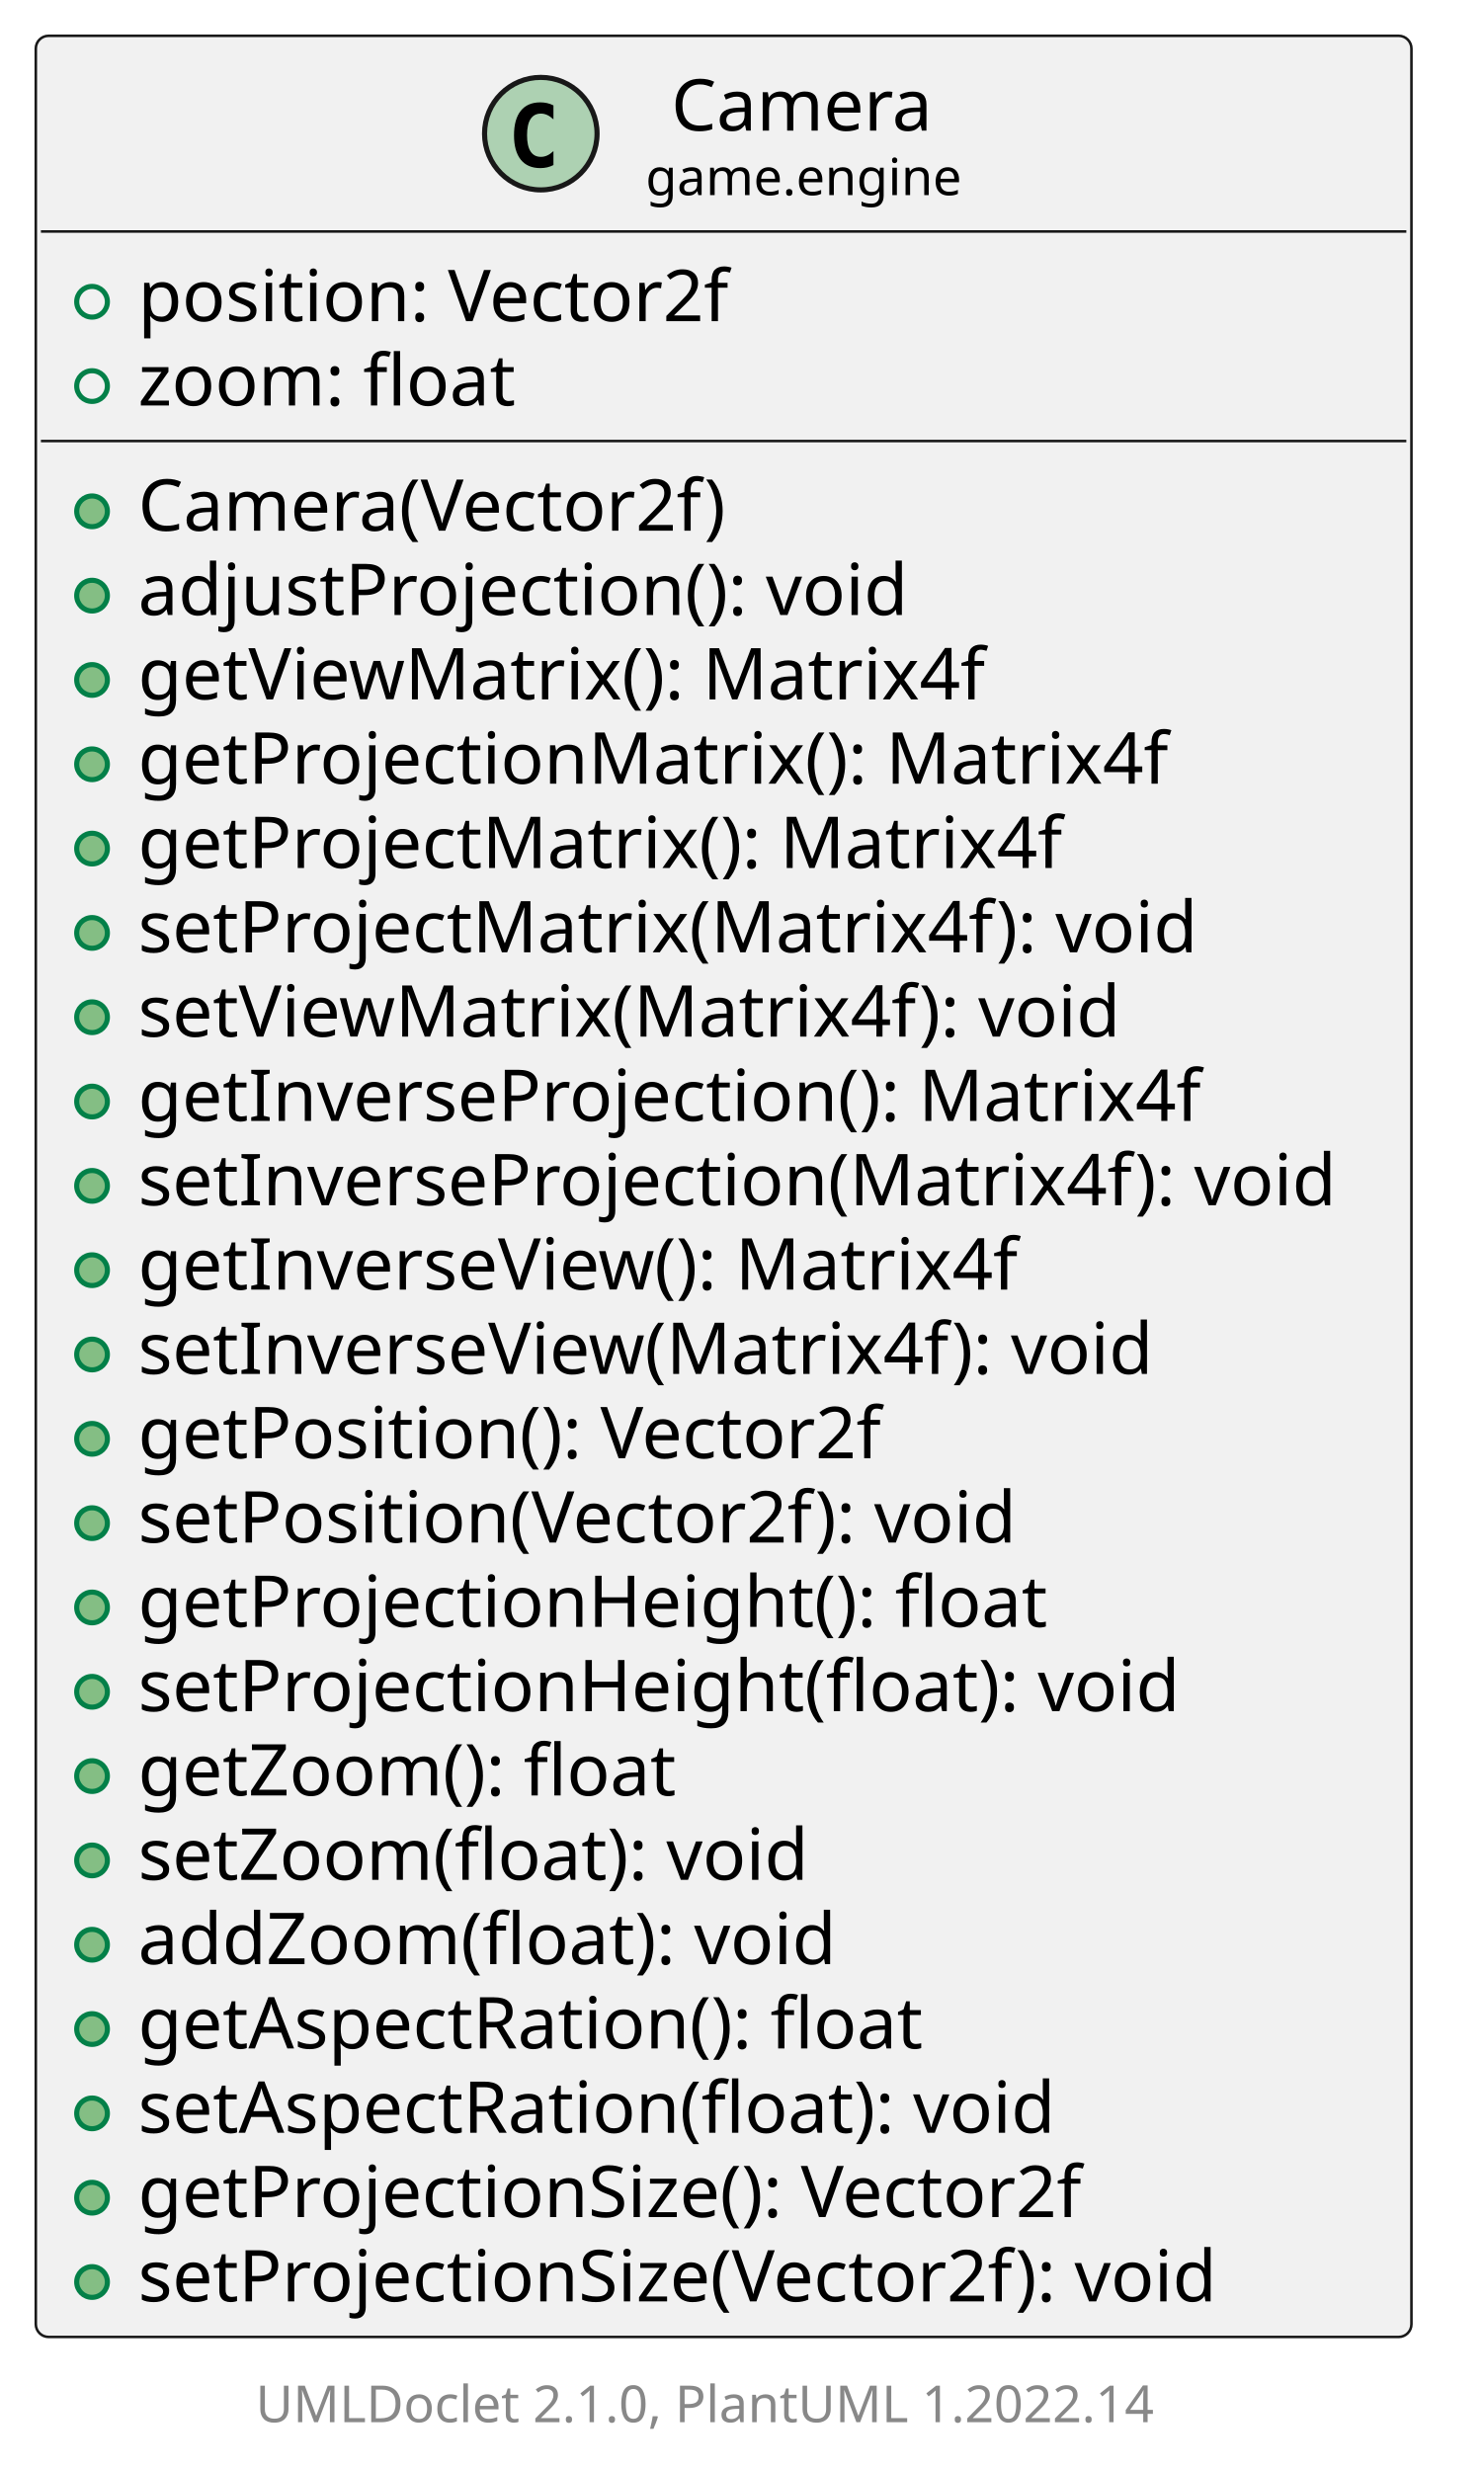
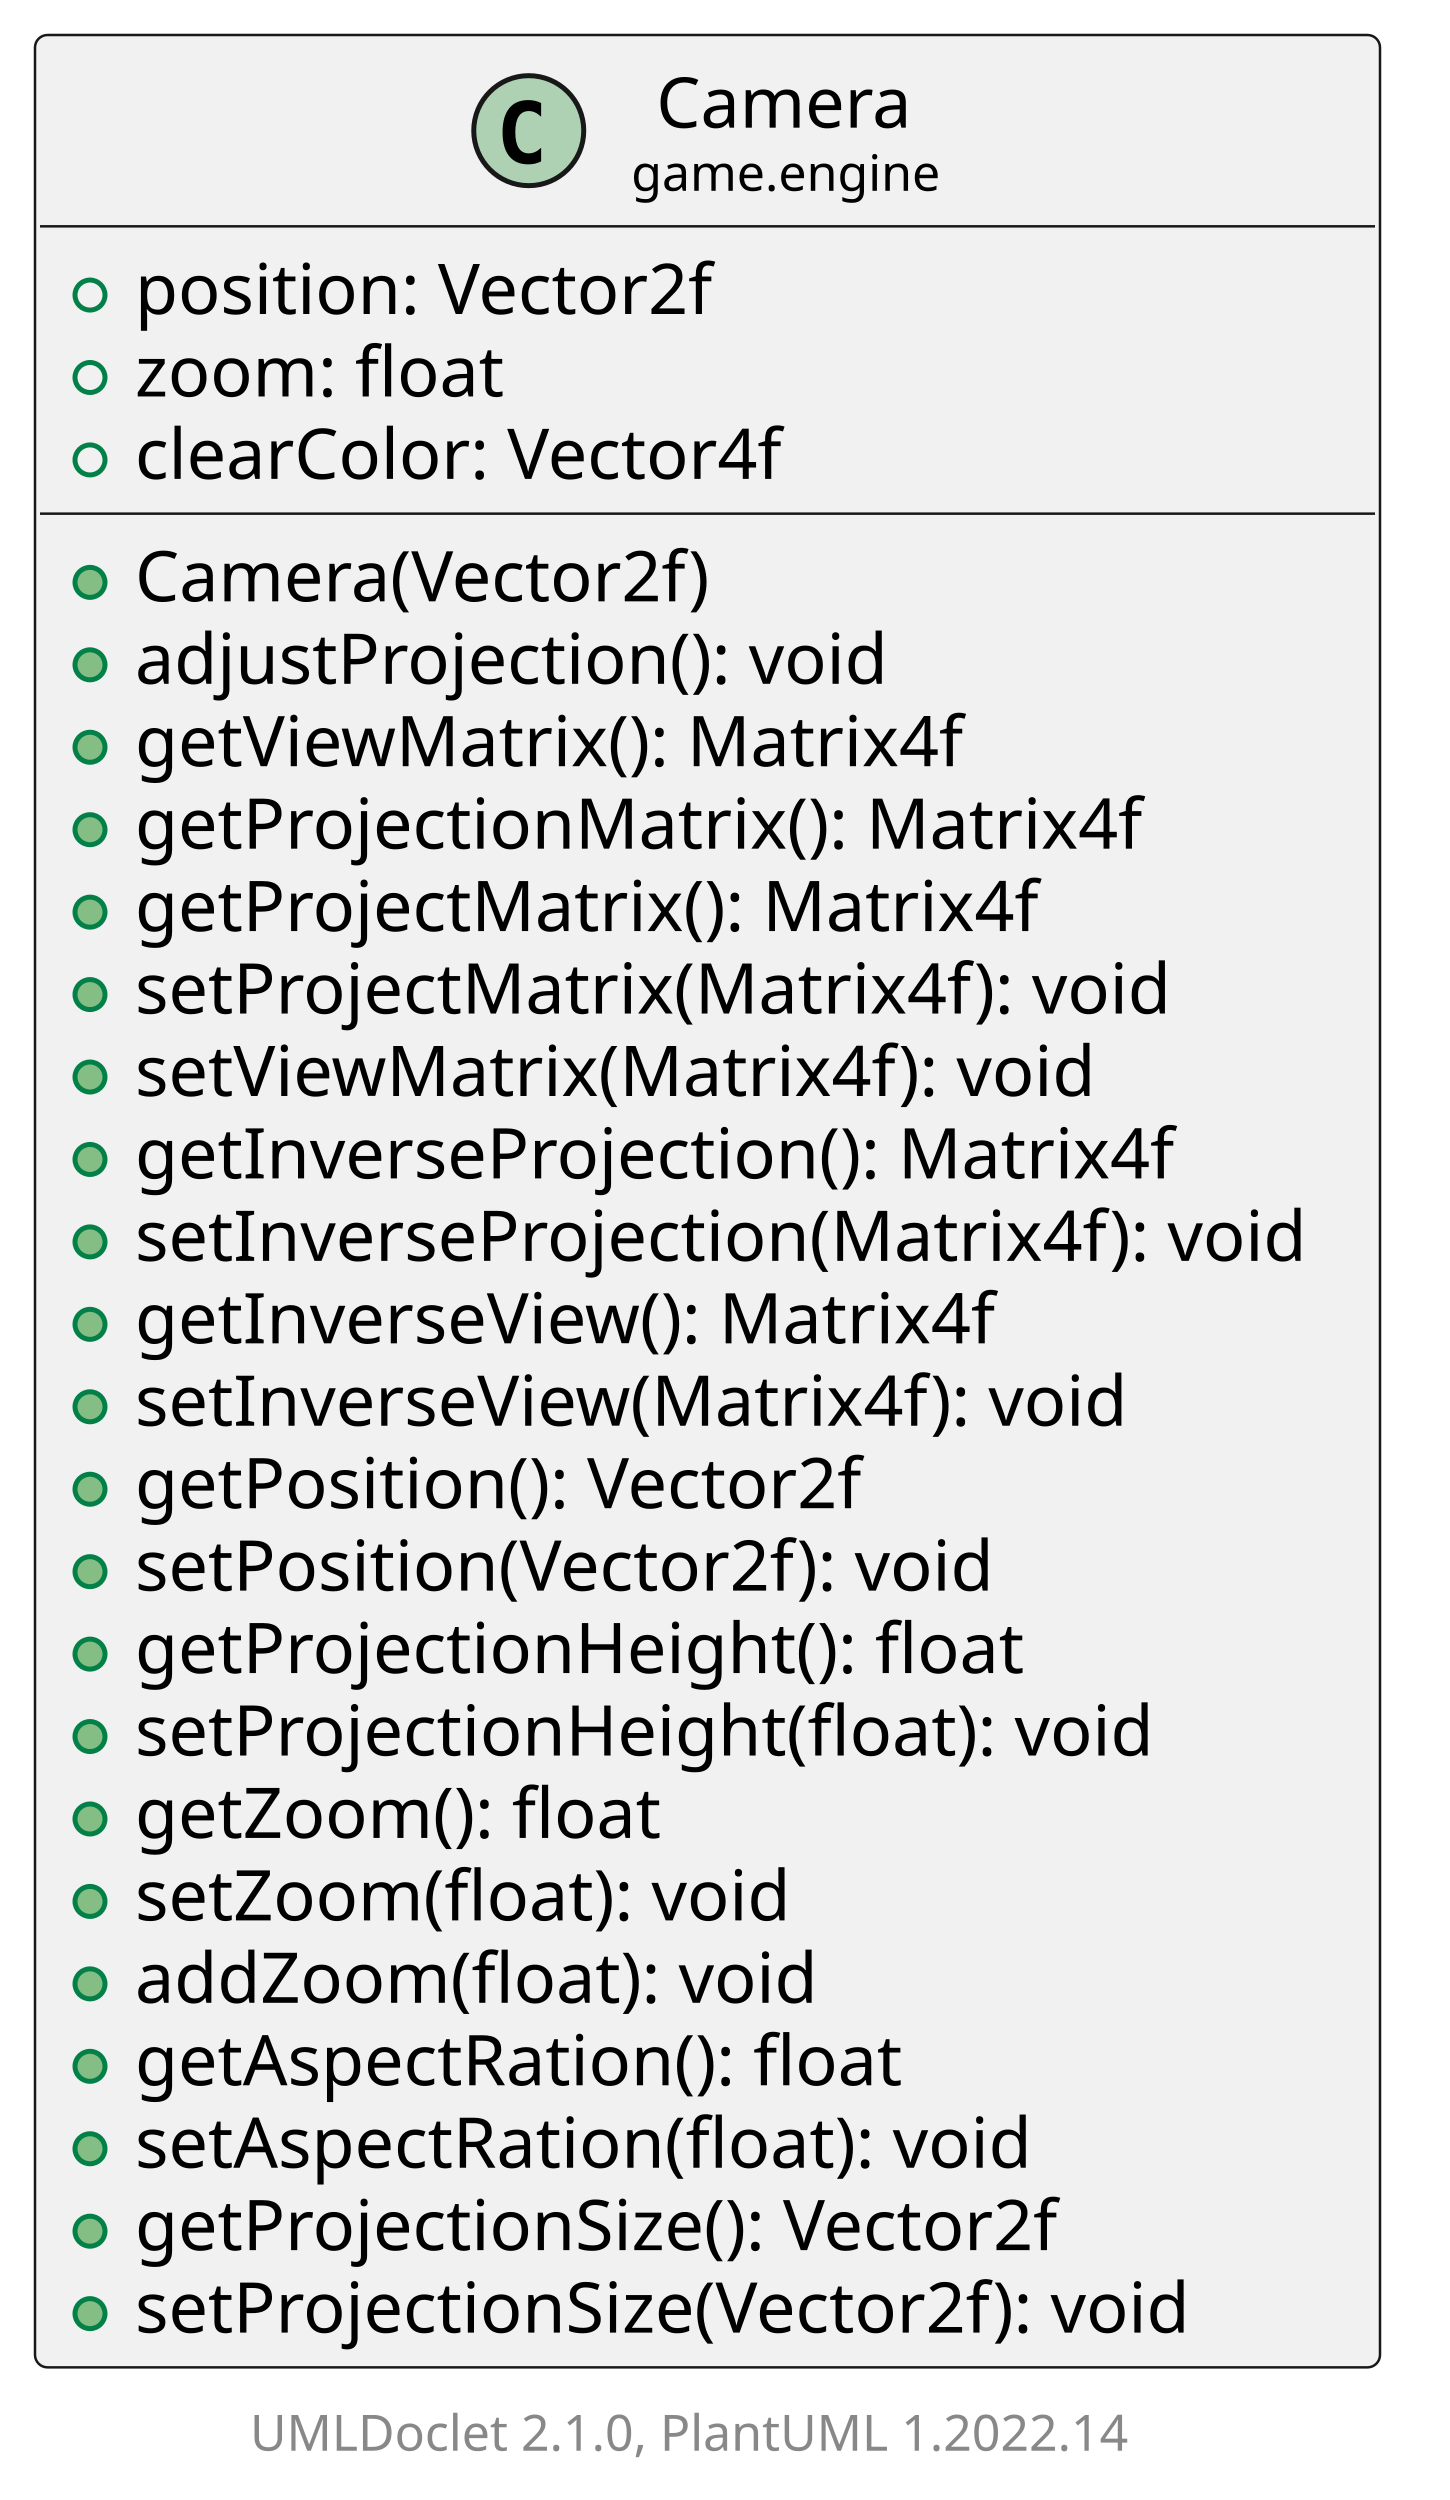
- <svg xmlns="http://www.w3.org/2000/svg" xmlns:xlink="http://www.w3.org/1999/xlink" contentStyleType="text/css" height="483px" preserveAspectRatio="none" style="width:290px;height:483px;background:#FFFFFF;" version="1.1" viewBox="0 0 290 483" width="290px" zoomAndPan="magnify">
+ <svg xmlns="http://www.w3.org/2000/svg" xmlns:xlink="http://www.w3.org/1999/xlink" contentStyleType="text/css" height="500px" preserveAspectRatio="none" style="width:290px;height:500px;background:#FFFFFF;" version="1.1" viewBox="0 0 290 500" width="290px" zoomAndPan="magnify">
  <defs />
  <g>
    <a href="Camera.html" target="_top" title="Camera.html" xlink:actuate="onRequest" xlink:href="Camera.html" xlink:show="new" xlink:title="Camera.html" xlink:type="simple">
      <g id="elem_game.engine.Camera">
-         <rect codeLine="5" fill="#F1F1F1" height="449.984" id="game.engine.Camera" rx="2.5" ry="2.5" style="stroke:#181818;stroke-width:0.5;" width="269" x="7" y="7" />
+         <rect codeLine="5" fill="#F1F1F1" height="466.473" id="game.engine.Camera" rx="2.5" ry="2.5" style="stroke:#181818;stroke-width:0.5;" width="269" x="7" y="7" />
        <ellipse cx="105.75" cy="26.133" fill="#ADD1B2" rx="11" ry="11" style="stroke:#181818;stroke-width:1.0;" />
        <path d="M108.223,32.276 Q107.642,32.575 107.003,32.724 Q106.364,32.873 105.658,32.873 Q103.151,32.873 101.832,31.222 Q100.512,29.57 100.512,26.449 Q100.512,23.319 101.832,21.668 Q103.151,20.016 105.658,20.016 Q106.364,20.016 107.011,20.165 Q107.659,20.314 108.223,20.613 L108.223,23.336 Q107.592,22.755 106.999,22.485 Q106.405,22.215 105.774,22.215 Q104.43,22.215 103.745,23.282 Q103.06,24.349 103.06,26.449 Q103.06,28.541 103.745,29.607 Q104.43,30.674 105.774,30.674 Q106.405,30.674 106.999,30.404 Q107.592,30.134 108.223,29.553 Z " fill="#000000" />
        <text fill="#000000" font-family="sans-serif" font-size="14" lengthAdjust="spacing" textLength="53" x="131.25" y="25.535">Camera</text>
        <text fill="#000000" font-family="sans-serif" font-size="10" lengthAdjust="spacing" textLength="63" x="126.25" y="38.156">game.engine</text>
        <line style="stroke:#181818;stroke-width:0.5;" x1="8" x2="275" y1="45.266" y2="45.266" />
        <ellipse cx="18" cy="59.01" fill="none" rx="3" ry="3" style="stroke:#038048;stroke-width:1.0;" />
        <text fill="#000000" font-family="sans-serif" font-size="14" lengthAdjust="spacing" textLength="122" x="27" y="62.801">position: Vector2f</text>
        <ellipse cx="18" cy="75.498" fill="none" rx="3" ry="3" style="stroke:#038048;stroke-width:1.0;" />
        <text fill="#000000" font-family="sans-serif" font-size="14" lengthAdjust="spacing" textLength="78" x="27" y="79.289">zoom: float</text>
-         <line style="stroke:#181818;stroke-width:0.5;" x1="8" x2="275" y1="86.242" y2="86.242" />
-         <ellipse cx="18" cy="99.986" fill="#84BE84" rx="3" ry="3" style="stroke:#038048;stroke-width:1.0;" />
-         <text fill="#000000" font-family="sans-serif" font-size="14" lengthAdjust="spacing" textLength="121" x="27" y="103.777">Camera(Vector2f)</text>
+         <ellipse cx="18" cy="91.986" fill="none" rx="3" ry="3" style="stroke:#038048;stroke-width:1.0;" />
+         <text fill="#000000" font-family="sans-serif" font-size="14" lengthAdjust="spacing" textLength="137" x="27" y="95.777">clearColor: Vector4f</text>
+         <line style="stroke:#181818;stroke-width:0.5;" x1="8" x2="275" y1="102.731" y2="102.731" />
        <ellipse cx="18" cy="116.475" fill="#84BE84" rx="3" ry="3" style="stroke:#038048;stroke-width:1.0;" />
-         <text fill="#000000" font-family="sans-serif" font-size="14" lengthAdjust="spacing" textLength="158" x="27" y="120.266">adjustProjection(): void</text>
+         <text fill="#000000" font-family="sans-serif" font-size="14" lengthAdjust="spacing" textLength="121" x="27" y="120.266">Camera(Vector2f)</text>
        <ellipse cx="18" cy="132.963" fill="#84BE84" rx="3" ry="3" style="stroke:#038048;stroke-width:1.0;" />
-         <text fill="#000000" font-family="sans-serif" font-size="14" lengthAdjust="spacing" textLength="174" x="27" y="136.754">getViewMatrix(): Matrix4f</text>
+         <text fill="#000000" font-family="sans-serif" font-size="14" lengthAdjust="spacing" textLength="158" x="27" y="136.754">adjustProjection(): void</text>
        <ellipse cx="18" cy="149.451" fill="#84BE84" rx="3" ry="3" style="stroke:#038048;stroke-width:1.0;" />
-         <text fill="#000000" font-family="sans-serif" font-size="14" lengthAdjust="spacing" textLength="211" x="27" y="153.242">getProjectionMatrix(): Matrix4f</text>
+         <text fill="#000000" font-family="sans-serif" font-size="14" lengthAdjust="spacing" textLength="174" x="27" y="153.242">getViewMatrix(): Matrix4f</text>
        <ellipse cx="18" cy="165.94" fill="#84BE84" rx="3" ry="3" style="stroke:#038048;stroke-width:1.0;" />
-         <text fill="#000000" font-family="sans-serif" font-size="14" lengthAdjust="spacing" textLength="189" x="27" y="169.731">getProjectMatrix(): Matrix4f</text>
+         <text fill="#000000" font-family="sans-serif" font-size="14" lengthAdjust="spacing" textLength="211" x="27" y="169.731">getProjectionMatrix(): Matrix4f</text>
        <ellipse cx="18" cy="182.428" fill="#84BE84" rx="3" ry="3" style="stroke:#038048;stroke-width:1.0;" />
-         <text fill="#000000" font-family="sans-serif" font-size="14" lengthAdjust="spacing" textLength="216" x="27" y="186.219">setProjectMatrix(Matrix4f): void</text>
+         <text fill="#000000" font-family="sans-serif" font-size="14" lengthAdjust="spacing" textLength="189" x="27" y="186.219">getProjectMatrix(): Matrix4f</text>
        <ellipse cx="18" cy="198.916" fill="#84BE84" rx="3" ry="3" style="stroke:#038048;stroke-width:1.0;" />
-         <text fill="#000000" font-family="sans-serif" font-size="14" lengthAdjust="spacing" textLength="201" x="27" y="202.707">setViewMatrix(Matrix4f): void</text>
+         <text fill="#000000" font-family="sans-serif" font-size="14" lengthAdjust="spacing" textLength="216" x="27" y="202.707">setProjectMatrix(Matrix4f): void</text>
        <ellipse cx="18" cy="215.404" fill="#84BE84" rx="3" ry="3" style="stroke:#038048;stroke-width:1.0;" />
-         <text fill="#000000" font-family="sans-serif" font-size="14" lengthAdjust="spacing" textLength="216" x="27" y="219.195">getInverseProjection(): Matrix4f</text>
+         <text fill="#000000" font-family="sans-serif" font-size="14" lengthAdjust="spacing" textLength="201" x="27" y="219.195">setViewMatrix(Matrix4f): void</text>
        <ellipse cx="18" cy="231.893" fill="#84BE84" rx="3" ry="3" style="stroke:#038048;stroke-width:1.0;" />
-         <text fill="#000000" font-family="sans-serif" font-size="14" lengthAdjust="spacing" textLength="243" x="27" y="235.684">setInverseProjection(Matrix4f): void</text>
+         <text fill="#000000" font-family="sans-serif" font-size="14" lengthAdjust="spacing" textLength="216" x="27" y="235.684">getInverseProjection(): Matrix4f</text>
        <ellipse cx="18" cy="248.381" fill="#84BE84" rx="3" ry="3" style="stroke:#038048;stroke-width:1.0;" />
-         <text fill="#000000" font-family="sans-serif" font-size="14" lengthAdjust="spacing" textLength="179" x="27" y="252.172">getInverseView(): Matrix4f</text>
+         <text fill="#000000" font-family="sans-serif" font-size="14" lengthAdjust="spacing" textLength="243" x="27" y="252.172">setInverseProjection(Matrix4f): void</text>
        <ellipse cx="18" cy="264.869" fill="#84BE84" rx="3" ry="3" style="stroke:#038048;stroke-width:1.0;" />
-         <text fill="#000000" font-family="sans-serif" font-size="14" lengthAdjust="spacing" textLength="206" x="27" y="268.66">setInverseView(Matrix4f): void</text>
+         <text fill="#000000" font-family="sans-serif" font-size="14" lengthAdjust="spacing" textLength="179" x="27" y="268.66">getInverseView(): Matrix4f</text>
        <ellipse cx="18" cy="281.357" fill="#84BE84" rx="3" ry="3" style="stroke:#038048;stroke-width:1.0;" />
-         <text fill="#000000" font-family="sans-serif" font-size="14" lengthAdjust="spacing" textLength="153" x="27" y="285.148">getPosition(): Vector2f</text>
+         <text fill="#000000" font-family="sans-serif" font-size="14" lengthAdjust="spacing" textLength="206" x="27" y="285.148">setInverseView(Matrix4f): void</text>
        <ellipse cx="18" cy="297.846" fill="#84BE84" rx="3" ry="3" style="stroke:#038048;stroke-width:1.0;" />
-         <text fill="#000000" font-family="sans-serif" font-size="14" lengthAdjust="spacing" textLength="180" x="27" y="301.637">setPosition(Vector2f): void</text>
+         <text fill="#000000" font-family="sans-serif" font-size="14" lengthAdjust="spacing" textLength="153" x="27" y="301.637">getPosition(): Vector2f</text>
        <ellipse cx="18" cy="314.334" fill="#84BE84" rx="3" ry="3" style="stroke:#038048;stroke-width:1.0;" />
-         <text fill="#000000" font-family="sans-serif" font-size="14" lengthAdjust="spacing" textLength="185" x="27" y="318.125">getProjectionHeight(): float</text>
+         <text fill="#000000" font-family="sans-serif" font-size="14" lengthAdjust="spacing" textLength="180" x="27" y="318.125">setPosition(Vector2f): void</text>
        <ellipse cx="18" cy="330.822" fill="#84BE84" rx="3" ry="3" style="stroke:#038048;stroke-width:1.0;" />
-         <text fill="#000000" font-family="sans-serif" font-size="14" lengthAdjust="spacing" textLength="212" x="27" y="334.613">setProjectionHeight(float): void</text>
+         <text fill="#000000" font-family="sans-serif" font-size="14" lengthAdjust="spacing" textLength="185" x="27" y="334.613">getProjectionHeight(): float</text>
        <ellipse cx="18" cy="347.31" fill="#84BE84" rx="3" ry="3" style="stroke:#038048;stroke-width:1.0;" />
-         <text fill="#000000" font-family="sans-serif" font-size="14" lengthAdjust="spacing" textLength="110" x="27" y="351.102">getZoom(): float</text>
+         <text fill="#000000" font-family="sans-serif" font-size="14" lengthAdjust="spacing" textLength="212" x="27" y="351.102">setProjectionHeight(float): void</text>
        <ellipse cx="18" cy="363.799" fill="#84BE84" rx="3" ry="3" style="stroke:#038048;stroke-width:1.0;" />
-         <text fill="#000000" font-family="sans-serif" font-size="14" lengthAdjust="spacing" textLength="137" x="27" y="367.59">setZoom(float): void</text>
+         <text fill="#000000" font-family="sans-serif" font-size="14" lengthAdjust="spacing" textLength="110" x="27" y="367.59">getZoom(): float</text>
        <ellipse cx="18" cy="380.287" fill="#84BE84" rx="3" ry="3" style="stroke:#038048;stroke-width:1.0;" />
-         <text fill="#000000" font-family="sans-serif" font-size="14" lengthAdjust="spacing" textLength="143" x="27" y="384.078">addZoom(float): void</text>
+         <text fill="#000000" font-family="sans-serif" font-size="14" lengthAdjust="spacing" textLength="137" x="27" y="384.078">setZoom(float): void</text>
        <ellipse cx="18" cy="396.775" fill="#84BE84" rx="3" ry="3" style="stroke:#038048;stroke-width:1.0;" />
-         <text fill="#000000" font-family="sans-serif" font-size="14" lengthAdjust="spacing" textLength="161" x="27" y="400.566">getAspectRation(): float</text>
+         <text fill="#000000" font-family="sans-serif" font-size="14" lengthAdjust="spacing" textLength="143" x="27" y="400.566">addZoom(float): void</text>
        <ellipse cx="18" cy="413.264" fill="#84BE84" rx="3" ry="3" style="stroke:#038048;stroke-width:1.0;" />
-         <text fill="#000000" font-family="sans-serif" font-size="14" lengthAdjust="spacing" textLength="188" x="27" y="417.055">setAspectRation(float): void</text>
+         <text fill="#000000" font-family="sans-serif" font-size="14" lengthAdjust="spacing" textLength="161" x="27" y="417.055">getAspectRation(): float</text>
        <ellipse cx="18" cy="429.752" fill="#84BE84" rx="3" ry="3" style="stroke:#038048;stroke-width:1.0;" />
-         <text fill="#000000" font-family="sans-serif" font-size="14" lengthAdjust="spacing" textLength="195" x="27" y="433.543">getProjectionSize(): Vector2f</text>
+         <text fill="#000000" font-family="sans-serif" font-size="14" lengthAdjust="spacing" textLength="188" x="27" y="433.543">setAspectRation(float): void</text>
        <ellipse cx="18" cy="446.24" fill="#84BE84" rx="3" ry="3" style="stroke:#038048;stroke-width:1.0;" />
-         <text fill="#000000" font-family="sans-serif" font-size="14" lengthAdjust="spacing" textLength="222" x="27" y="450.031">setProjectionSize(Vector2f): void</text>
+         <text fill="#000000" font-family="sans-serif" font-size="14" lengthAdjust="spacing" textLength="195" x="27" y="450.031">getProjectionSize(): Vector2f</text>
+         <ellipse cx="18" cy="462.728" fill="#84BE84" rx="3" ry="3" style="stroke:#038048;stroke-width:1.0;" />
+         <text fill="#000000" font-family="sans-serif" font-size="14" lengthAdjust="spacing" textLength="222" x="27" y="466.519">setProjectionSize(Vector2f): void</text>
      </g>
    </a>
-     <text fill="#888888" font-family="sans-serif" font-size="10" lengthAdjust="spacing" textLength="182" x="50" y="473.652">UMLDoclet 2.1.0, PlantUML 1.2022.14</text>
+     <text fill="#888888" font-family="sans-serif" font-size="10" lengthAdjust="spacing" textLength="182" x="50" y="490.141">UMLDoclet 2.1.0, PlantUML 1.2022.14</text>
  </g>
</svg>
